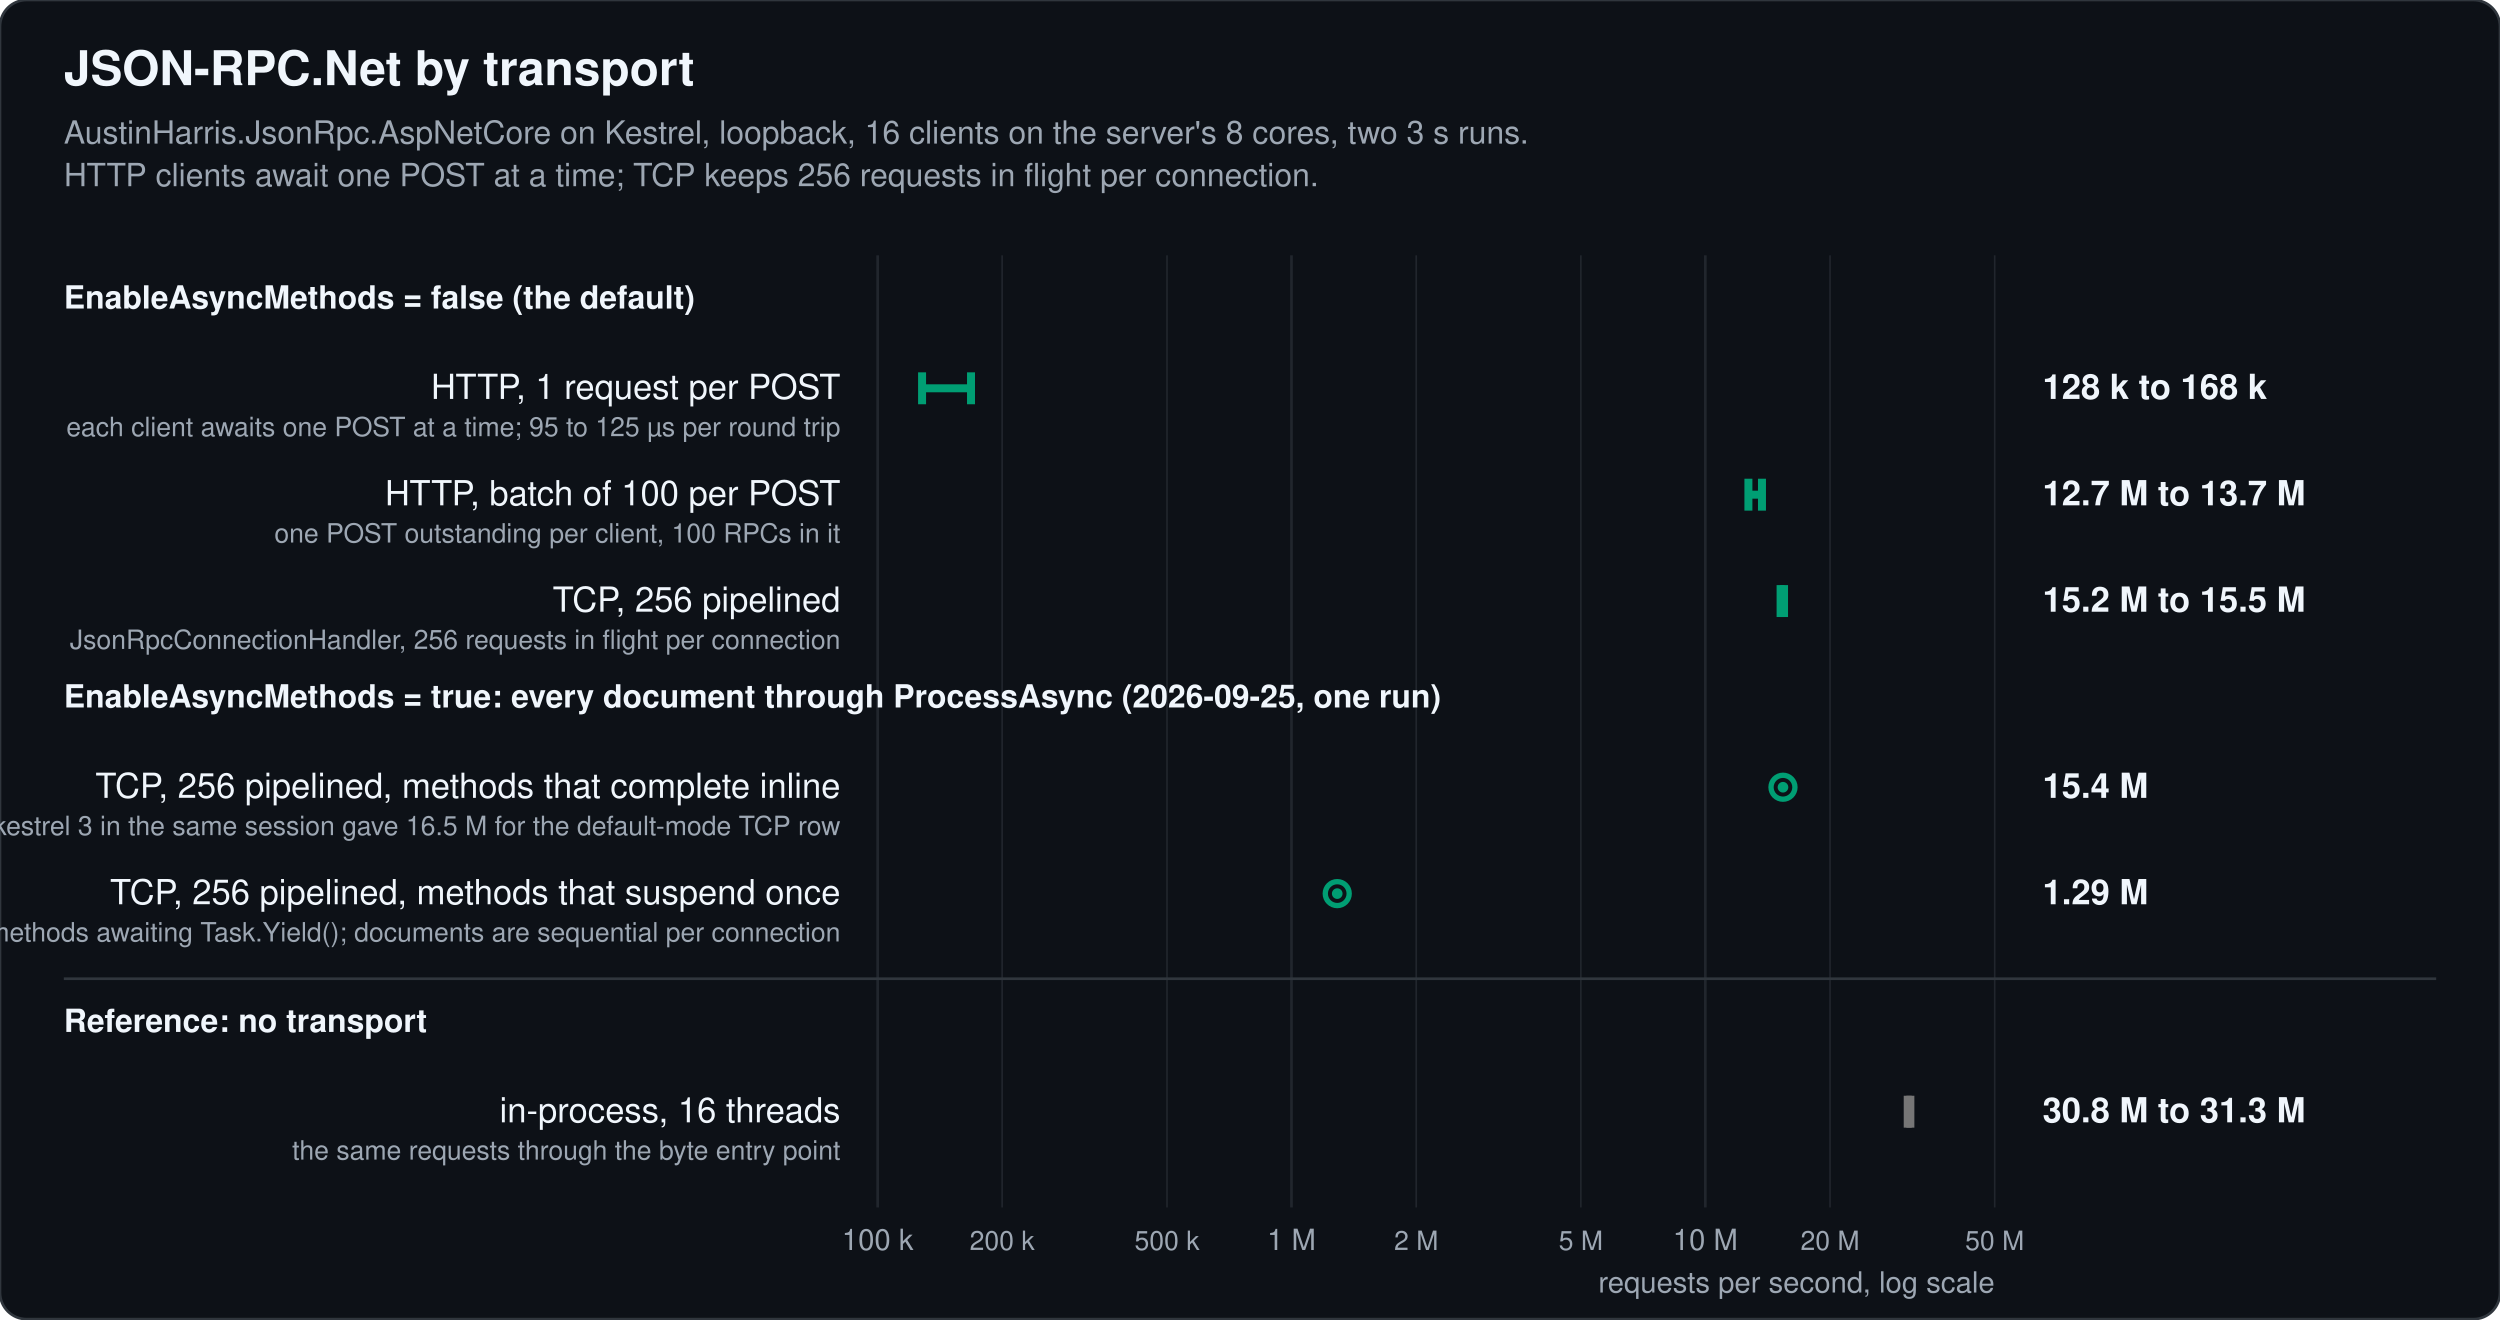
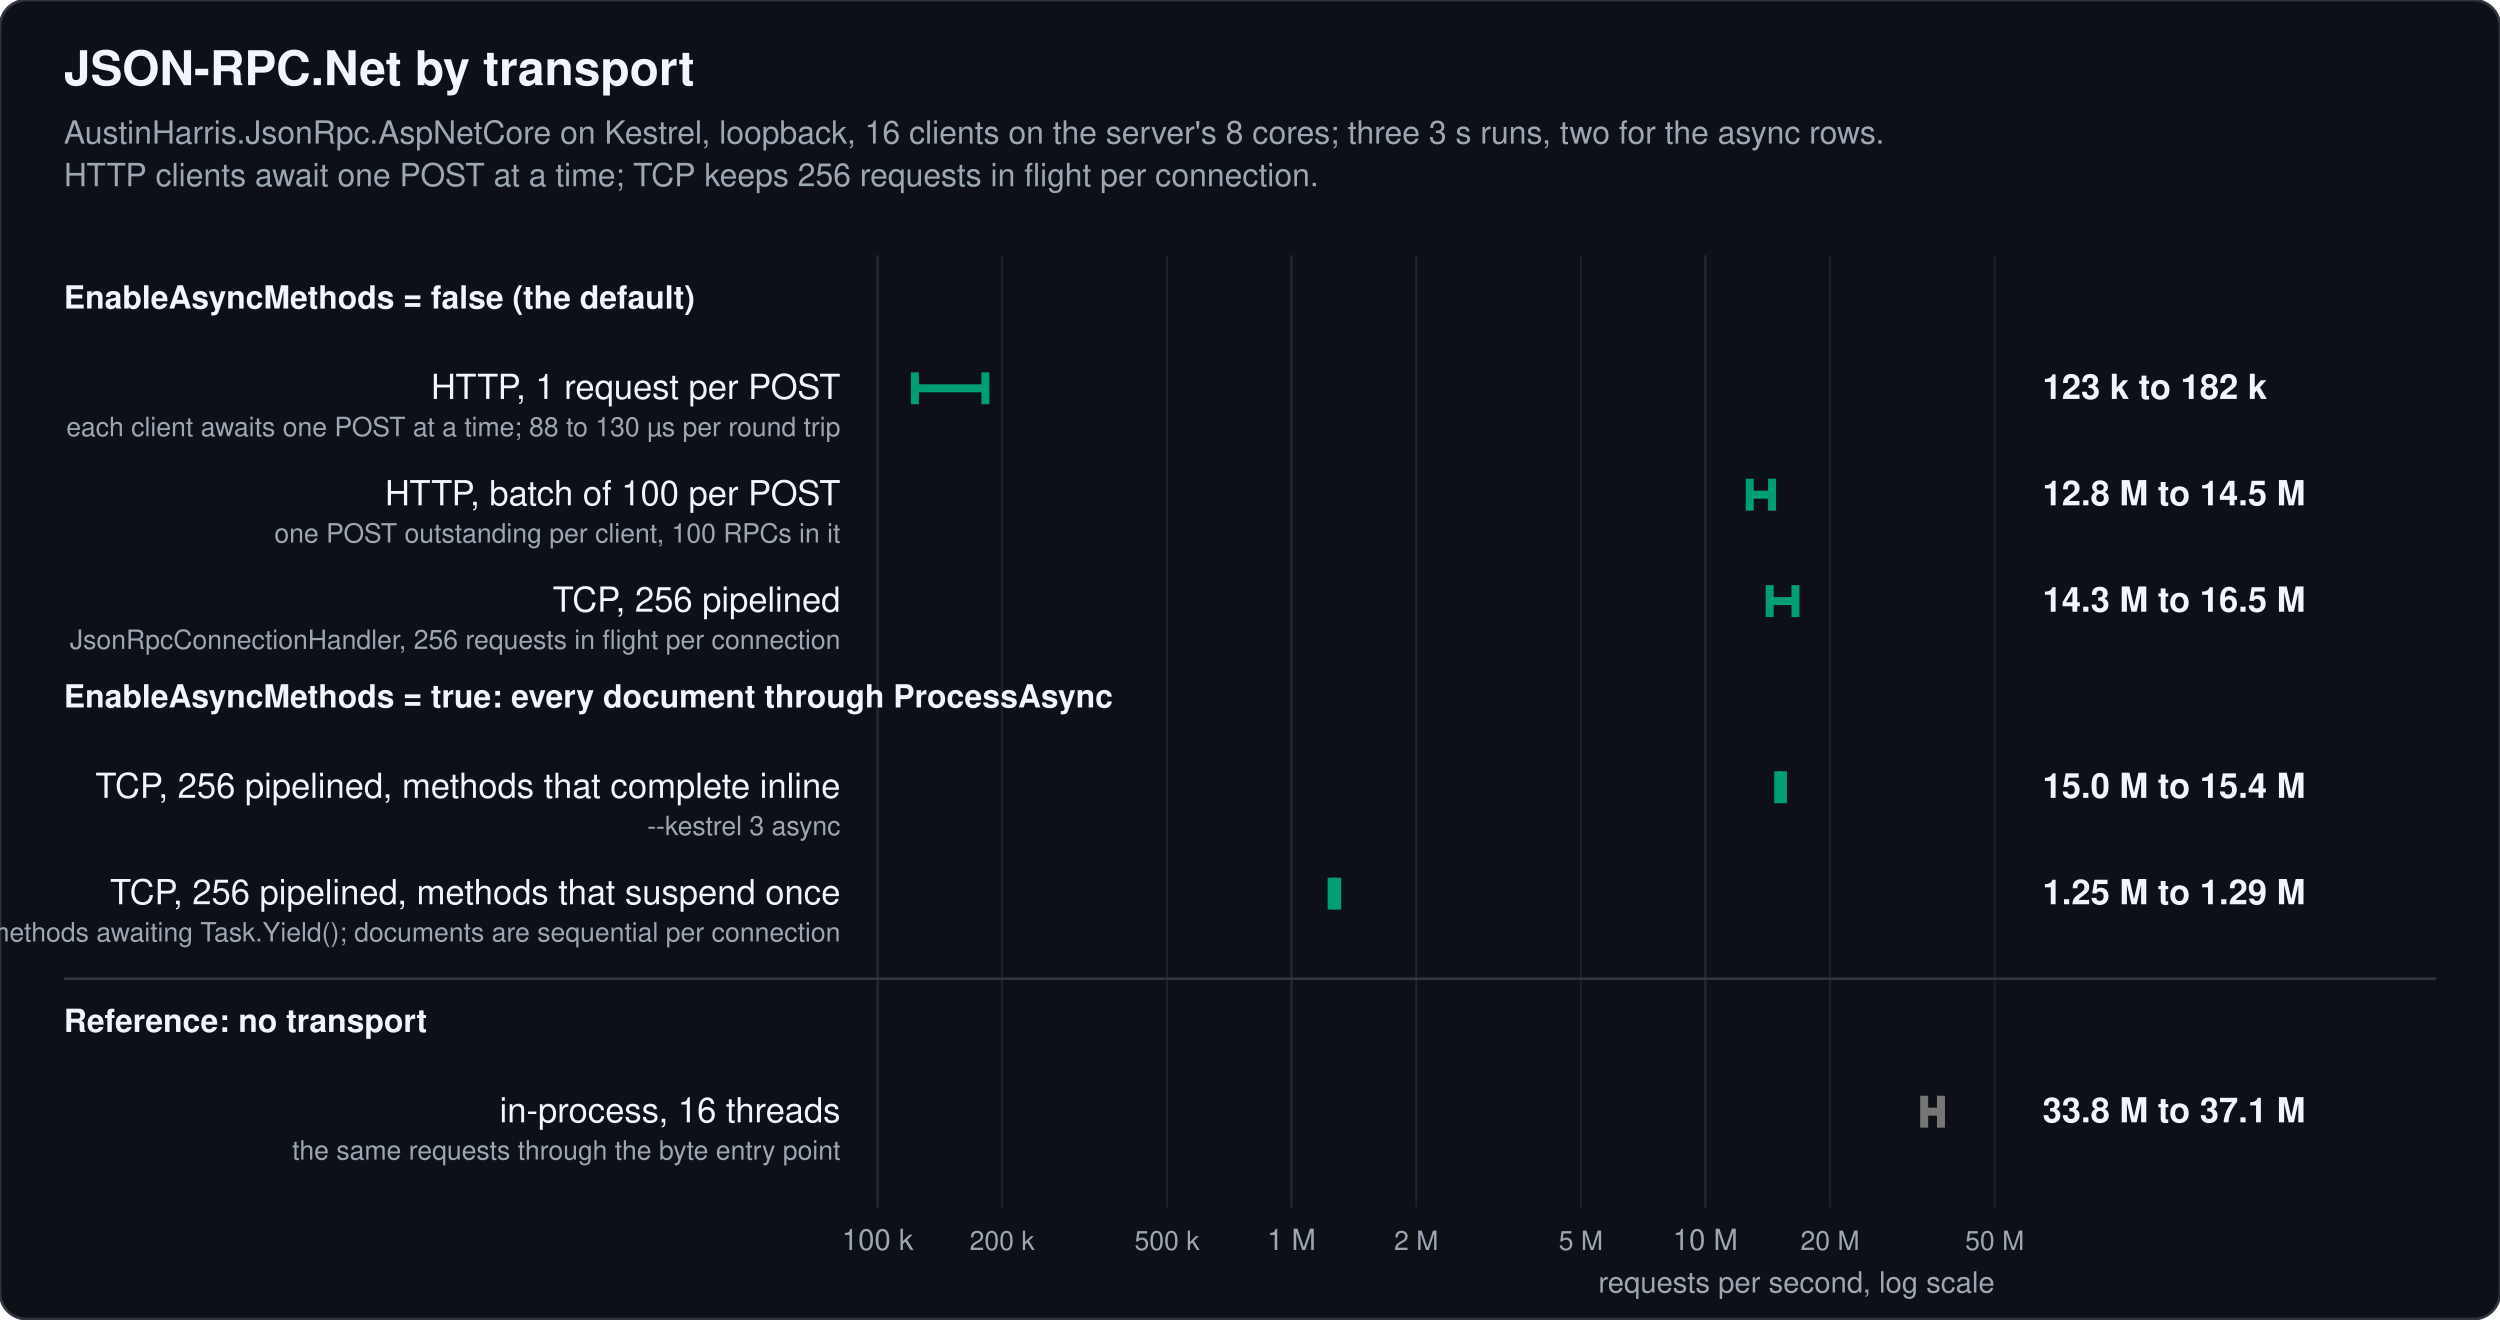
- <svg xmlns="http://www.w3.org/2000/svg" width="940" height="496" viewBox="0 0 940 496" font-family="-apple-system, 'Segoe UI', Helvetica, Arial, sans-serif" font-size="13" data-revision="f09766b21195">
+ <svg xmlns="http://www.w3.org/2000/svg" width="940" height="496" viewBox="0 0 940 496" font-family="-apple-system, 'Segoe UI', Helvetica, Arial, sans-serif" font-size="13" data-revision="eacac12e8d55">
  <rect width="940" height="496" rx="10" fill="#0d1117" stroke="#30363d" />
  <text x="24.0" y="32.0" text-anchor="start" font-size="18" fill="#f0f6fc" font-weight="600">JSON-RPC.Net by transport</text>
-   <text x="24.0" y="54.0" text-anchor="start" font-size="12" fill="#9da7b3">AustinHarris.JsonRpc.AspNetCore on Kestrel, loopback, 16 clients on the server's 8 cores, two 3 s runs.</text>
+   <text x="24.0" y="54.0" text-anchor="start" font-size="12" fill="#9da7b3">AustinHarris.JsonRpc.AspNetCore on Kestrel, loopback, 16 clients on the server's 8 cores; three 3 s runs, two for the async rows.</text>
  <text x="24.0" y="70.0" text-anchor="start" font-size="12" fill="#9da7b3">HTTP clients await one POST at a time; TCP keeps 256 requests in flight per connection.</text>
  <line x1="330.0" y1="96" x2="330.0" y2="454" stroke="#21262d" stroke-width="1" />
  <text x="330.0" y="470.0" text-anchor="middle" font-size="11" fill="#9da7b3">100 k</text>
  <line x1="376.8" y1="96" x2="376.8" y2="454" stroke="#21262d" stroke-width="0.6" />
  <text x="376.8" y="470.0" text-anchor="middle" font-size="10" fill="#9da7b3">200 k</text>
  <line x1="438.8" y1="96" x2="438.8" y2="454" stroke="#21262d" stroke-width="0.6" />
  <text x="438.8" y="470.0" text-anchor="middle" font-size="10" fill="#9da7b3">500 k</text>
  <line x1="485.6" y1="96" x2="485.6" y2="454" stroke="#21262d" stroke-width="1" />
  <text x="485.6" y="470.0" text-anchor="middle" font-size="11" fill="#9da7b3">1 M</text>
  <line x1="532.5" y1="96" x2="532.5" y2="454" stroke="#21262d" stroke-width="0.6" />
  <text x="532.5" y="470.0" text-anchor="middle" font-size="10" fill="#9da7b3">2 M</text>
  <line x1="594.4" y1="96" x2="594.4" y2="454" stroke="#21262d" stroke-width="0.6" />
  <text x="594.4" y="470.0" text-anchor="middle" font-size="10" fill="#9da7b3">5 M</text>
  <line x1="641.2" y1="96" x2="641.2" y2="454" stroke="#21262d" stroke-width="1" />
  <text x="641.2" y="470.0" text-anchor="middle" font-size="11" fill="#9da7b3">10 M</text>
  <line x1="688.1" y1="96" x2="688.1" y2="454" stroke="#21262d" stroke-width="0.6" />
  <text x="688.1" y="470.0" text-anchor="middle" font-size="10" fill="#9da7b3">20 M</text>
  <line x1="750.0" y1="96" x2="750.0" y2="454" stroke="#21262d" stroke-width="0.6" />
  <text x="750.0" y="470.0" text-anchor="middle" font-size="10" fill="#9da7b3">50 M</text>
  <text x="750.0" y="486.0" text-anchor="end" font-size="11" fill="#9da7b3">requests per second, log scale</text>
  <text x="24.0" y="116.0" text-anchor="start" font-size="12" fill="#f0f6fc" font-weight="600">EnableAsyncMethods = false (the default)</text>
  <text x="316.0" y="150.0" text-anchor="end" font-size="13" fill="#f0f6fc">HTTP, 1 request per POST</text>
-   <text x="316.0" y="164.0" text-anchor="end" font-size="10" fill="#9da7b3">each client awaits one POST at a time; 95 to 125 µs per round trip</text>
-   <line x1="346.7" y1="146.0" x2="365.1" y2="146.0" stroke="#009e73" stroke-width="3" />
-   <line x1="346.7" y1="140.0" x2="346.7" y2="152.0" stroke="#009e73" stroke-width="3" />
-   <line x1="365.1" y1="140.0" x2="365.1" y2="152.0" stroke="#009e73" stroke-width="3" />
-   <text x="768.0" y="150.0" text-anchor="start" font-size="13" fill="#f0f6fc" font-weight="600">128 k to 168 k</text>
+   <text x="316.0" y="164.0" text-anchor="end" font-size="10" fill="#9da7b3">each client awaits one POST at a time; 88 to 130 µs per round trip</text>
+   <line x1="344.0" y1="146.0" x2="370.5" y2="146.0" stroke="#009e73" stroke-width="3" />
+   <line x1="344.0" y1="140.0" x2="344.0" y2="152.0" stroke="#009e73" stroke-width="3" />
+   <line x1="370.5" y1="140.0" x2="370.5" y2="152.0" stroke="#009e73" stroke-width="3" />
+   <text x="768.0" y="150.0" text-anchor="start" font-size="13" fill="#f0f6fc" font-weight="600">123 k to 182 k</text>
  <text x="316.0" y="190.0" text-anchor="end" font-size="13" fill="#f0f6fc">HTTP, batch of 100 per POST</text>
  <text x="316.0" y="204.0" text-anchor="end" font-size="10" fill="#9da7b3">one POST outstanding per client, 100 RPCs in it</text>
-   <line x1="657.4" y1="186.0" x2="662.5" y2="186.0" stroke="#009e73" stroke-width="3" />
-   <line x1="657.4" y1="180.0" x2="657.4" y2="192.0" stroke="#009e73" stroke-width="3" />
-   <line x1="662.5" y1="180.0" x2="662.5" y2="192.0" stroke="#009e73" stroke-width="3" />
-   <text x="768.0" y="190.0" text-anchor="start" font-size="13" fill="#f0f6fc" font-weight="600">12.7 M to 13.7 M</text>
+   <line x1="657.9" y1="186.0" x2="666.3" y2="186.0" stroke="#009e73" stroke-width="3" />
+   <line x1="657.9" y1="180.0" x2="657.9" y2="192.0" stroke="#009e73" stroke-width="3" />
+   <line x1="666.3" y1="180.0" x2="666.3" y2="192.0" stroke="#009e73" stroke-width="3" />
+   <text x="768.0" y="190.0" text-anchor="start" font-size="13" fill="#f0f6fc" font-weight="600">12.8 M to 14.5 M</text>
  <text x="316.0" y="230.0" text-anchor="end" font-size="13" fill="#f0f6fc">TCP, 256 pipelined</text>
  <text x="316.0" y="244.0" text-anchor="end" font-size="10" fill="#9da7b3">JsonRpcConnectionHandler, 256 requests in flight per connection</text>
-   <line x1="669.5" y1="226.0" x2="670.8" y2="226.0" stroke="#009e73" stroke-width="3" />
-   <line x1="669.5" y1="220.0" x2="669.5" y2="232.0" stroke="#009e73" stroke-width="3" />
-   <line x1="670.8" y1="220.0" x2="670.8" y2="232.0" stroke="#009e73" stroke-width="3" />
-   <text x="768.0" y="230.0" text-anchor="start" font-size="13" fill="#f0f6fc" font-weight="600">15.2 M to 15.5 M</text>
-   <text x="24.0" y="266.0" text-anchor="start" font-size="12" fill="#f0f6fc" font-weight="600">EnableAsyncMethods = true: every document through ProcessAsync (2026-09-25, one run)</text>
+   <line x1="665.4" y1="226.0" x2="675.1" y2="226.0" stroke="#009e73" stroke-width="3" />
+   <line x1="665.4" y1="220.0" x2="665.4" y2="232.0" stroke="#009e73" stroke-width="3" />
+   <line x1="675.1" y1="220.0" x2="675.1" y2="232.0" stroke="#009e73" stroke-width="3" />
+   <text x="768.0" y="230.0" text-anchor="start" font-size="13" fill="#f0f6fc" font-weight="600">14.3 M to 16.5 M</text>
+   <text x="24.0" y="266.0" text-anchor="start" font-size="12" fill="#f0f6fc" font-weight="600">EnableAsyncMethods = true: every document through ProcessAsync</text>
  <text x="316.0" y="300.0" text-anchor="end" font-size="13" fill="#f0f6fc">TCP, 256 pipelined, methods that complete inline</text>
-   <text x="316.0" y="314.0" text-anchor="end" font-size="10" fill="#9da7b3">--kestrel 3 async; --kestrel 3 in the same session gave 16.5 M for the default-mode TCP row</text>
-   <circle cx="670.4" cy="296.0" r="4.5" fill="#0d1117" stroke="#009e73" stroke-width="2" />
-   <circle cx="670.4" cy="296.0" r="2" fill="#009e73" />
-   <text x="768.0" y="300.0" text-anchor="start" font-size="13" fill="#f0f6fc" font-weight="600">15.4 M</text>
+   <text x="316.0" y="314.0" text-anchor="end" font-size="10" fill="#9da7b3">--kestrel 3 async</text>
+   <line x1="668.6" y1="296.0" x2="670.4" y2="296.0" stroke="#009e73" stroke-width="3" />
+   <line x1="668.6" y1="290.0" x2="668.6" y2="302.0" stroke="#009e73" stroke-width="3" />
+   <line x1="670.4" y1="290.0" x2="670.4" y2="302.0" stroke="#009e73" stroke-width="3" />
+   <text x="768.0" y="300.0" text-anchor="start" font-size="13" fill="#f0f6fc" font-weight="600">15.0 M to 15.4 M</text>
  <text x="316.0" y="340.0" text-anchor="end" font-size="13" fill="#f0f6fc">TCP, 256 pipelined, methods that suspend once</text>
  <text x="316.0" y="354.0" text-anchor="end" font-size="10" fill="#9da7b3">five async Task&lt;T&gt; methods awaiting Task.Yield(); documents are sequential per connection</text>
-   <circle cx="502.8" cy="336.0" r="4.5" fill="#0d1117" stroke="#009e73" stroke-width="2" />
-   <circle cx="502.8" cy="336.0" r="2" fill="#009e73" />
-   <text x="768.0" y="340.0" text-anchor="start" font-size="13" fill="#f0f6fc" font-weight="600">1.29 M</text>
+   <line x1="500.7" y1="336.0" x2="502.8" y2="336.0" stroke="#009e73" stroke-width="3" />
+   <line x1="500.7" y1="330.0" x2="500.7" y2="342.0" stroke="#009e73" stroke-width="3" />
+   <line x1="502.8" y1="330.0" x2="502.8" y2="342.0" stroke="#009e73" stroke-width="3" />
+   <text x="768.0" y="340.0" text-anchor="start" font-size="13" fill="#f0f6fc" font-weight="600">1.25 M to 1.29 M</text>
  <line x1="24" y1="368" x2="916" y2="368" stroke="#30363d" />
  <text x="24.0" y="388.0" text-anchor="start" font-size="12" fill="#f0f6fc" font-weight="600">Reference: no transport</text>
  <text x="316.0" y="422.0" text-anchor="end" font-size="13" fill="#f0f6fc">in-process, 16 threads</text>
  <text x="316.0" y="436.0" text-anchor="end" font-size="10" fill="#9da7b3">the same requests through the byte entry point</text>
-   <line x1="717.3" y1="418.0" x2="718.3" y2="418.0" stroke="#767676" stroke-width="3" />
-   <line x1="717.3" y1="412.0" x2="717.3" y2="424.0" stroke="#767676" stroke-width="3" />
-   <line x1="718.3" y1="412.0" x2="718.3" y2="424.0" stroke="#767676" stroke-width="3" />
-   <text x="768.0" y="422.0" text-anchor="start" font-size="13" fill="#f0f6fc" font-weight="600">30.8 M to 31.3 M</text>
+   <line x1="723.5" y1="418.0" x2="729.8" y2="418.0" stroke="#767676" stroke-width="3" />
+   <line x1="723.5" y1="412.0" x2="723.5" y2="424.0" stroke="#767676" stroke-width="3" />
+   <line x1="729.8" y1="412.0" x2="729.8" y2="424.0" stroke="#767676" stroke-width="3" />
+   <text x="768.0" y="422.0" text-anchor="start" font-size="13" fill="#f0f6fc" font-weight="600">33.8 M to 37.1 M</text>
</svg>
